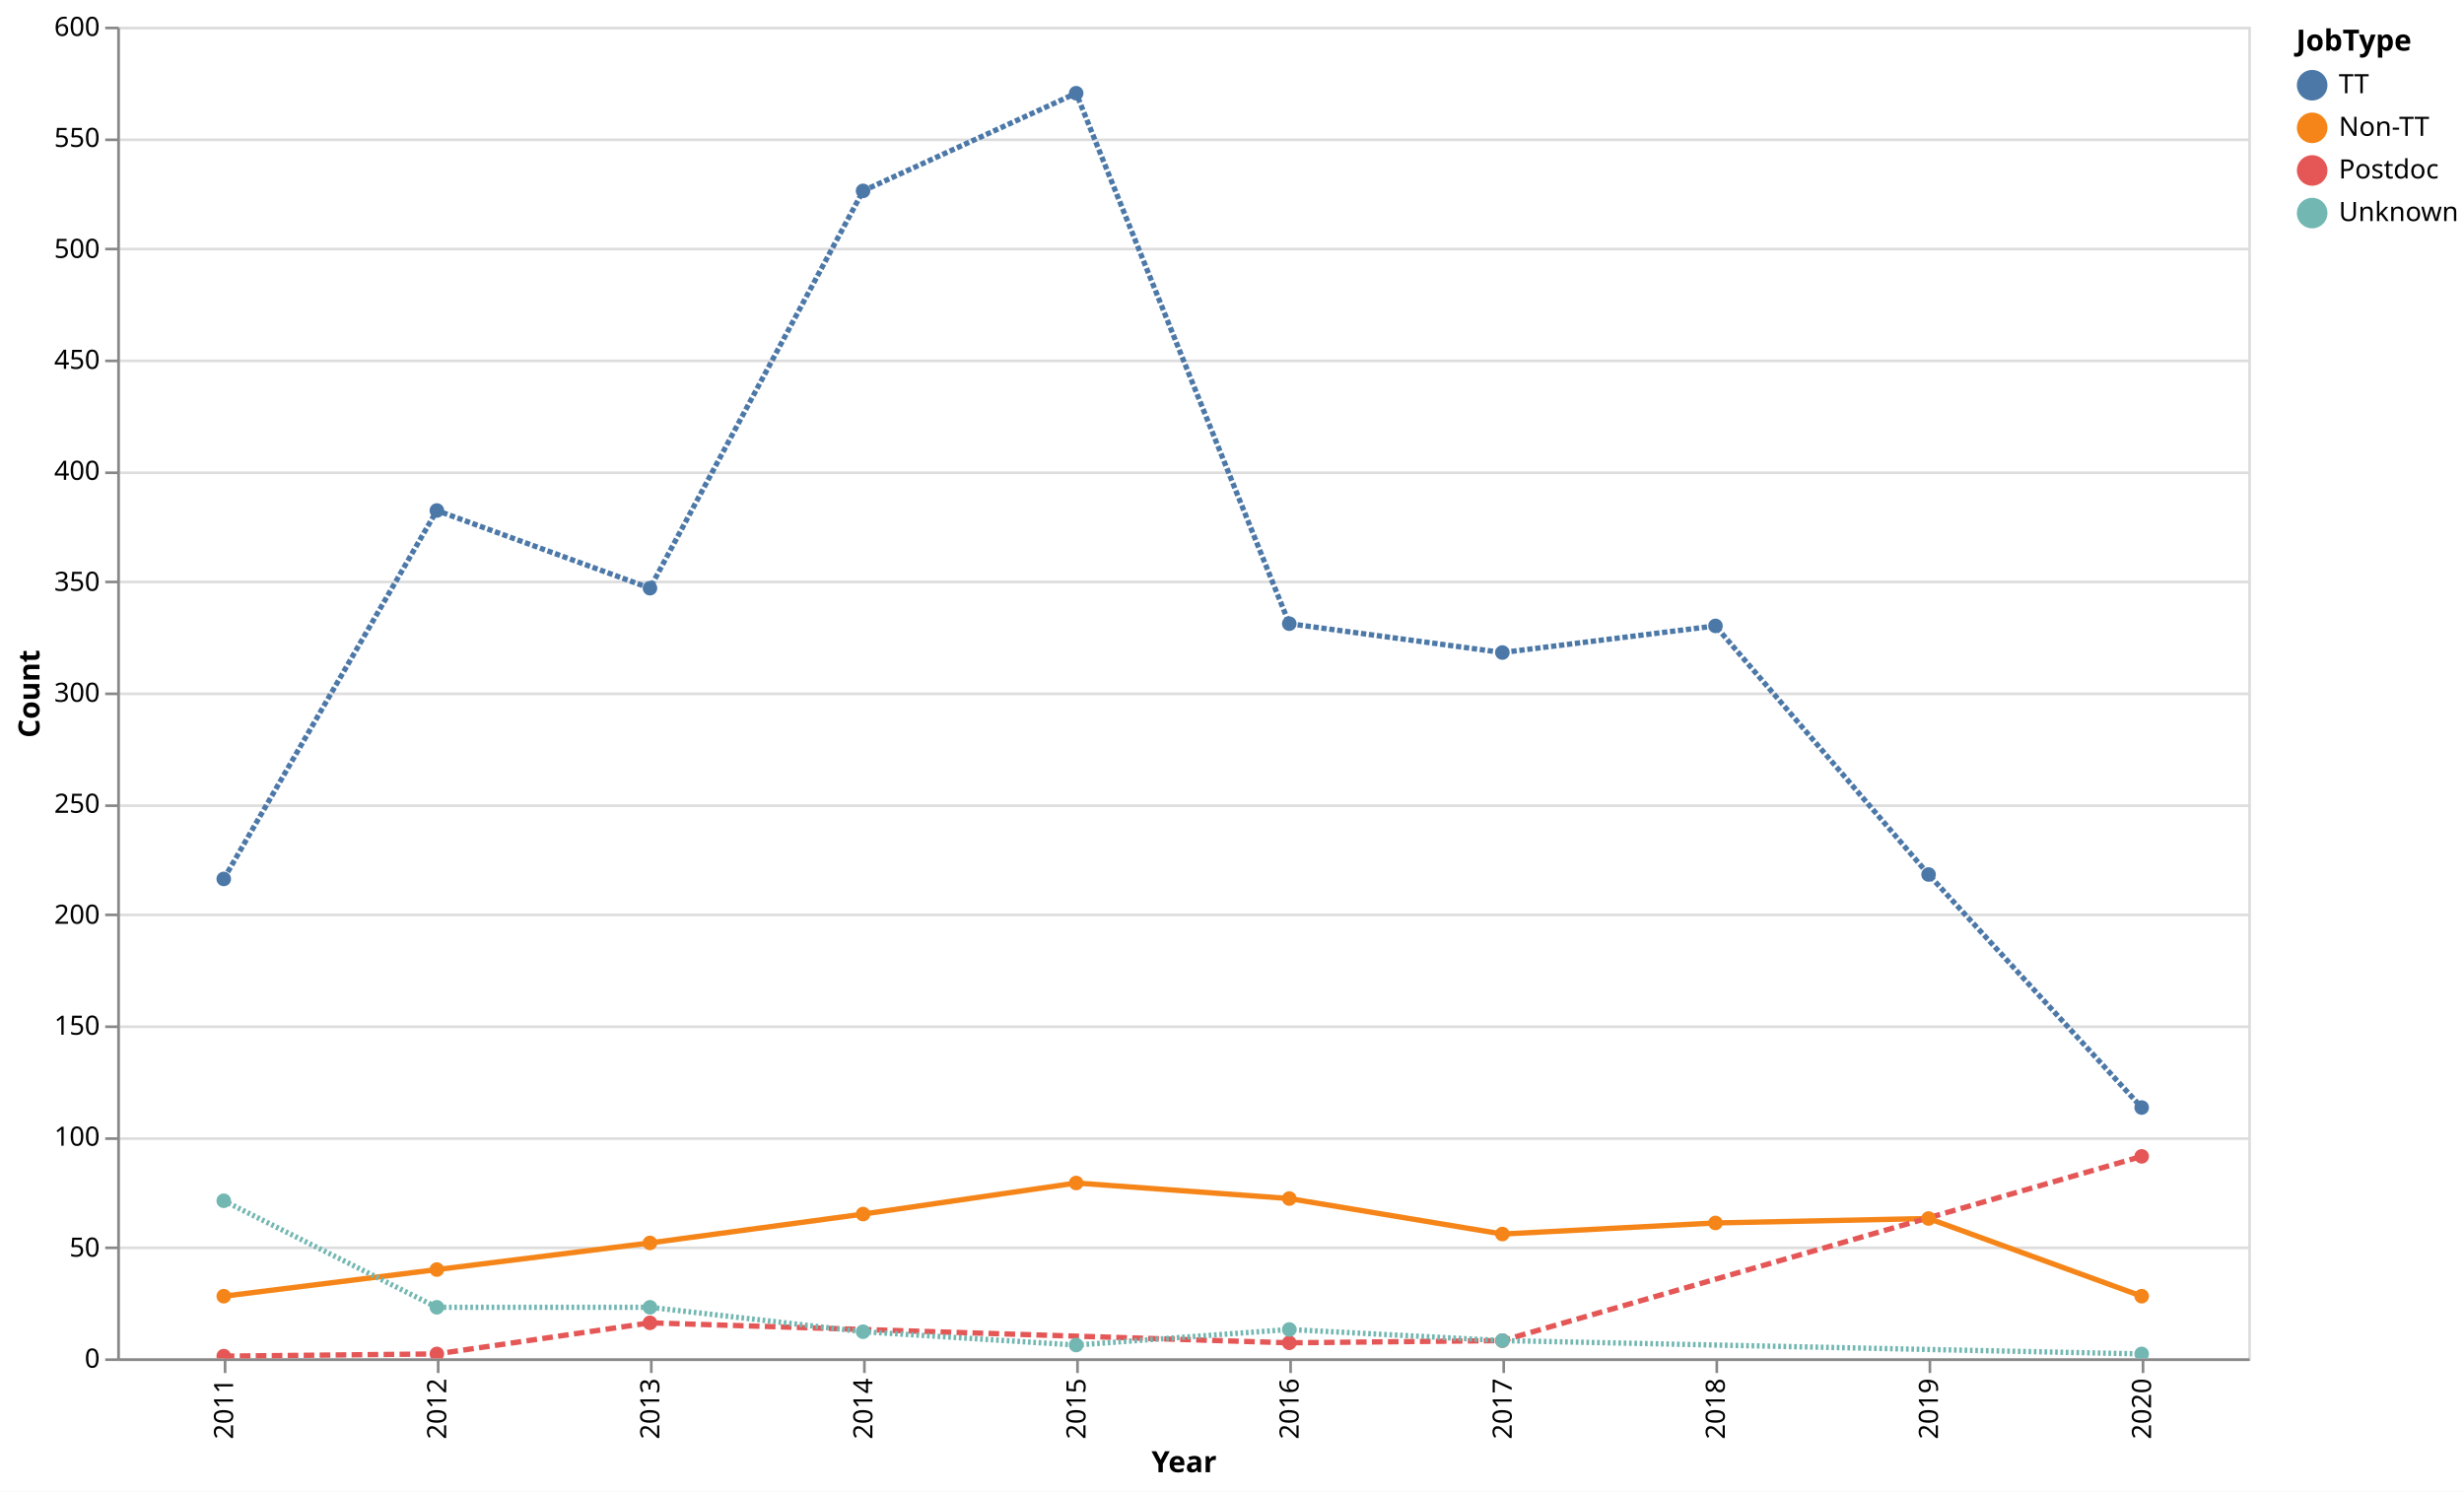
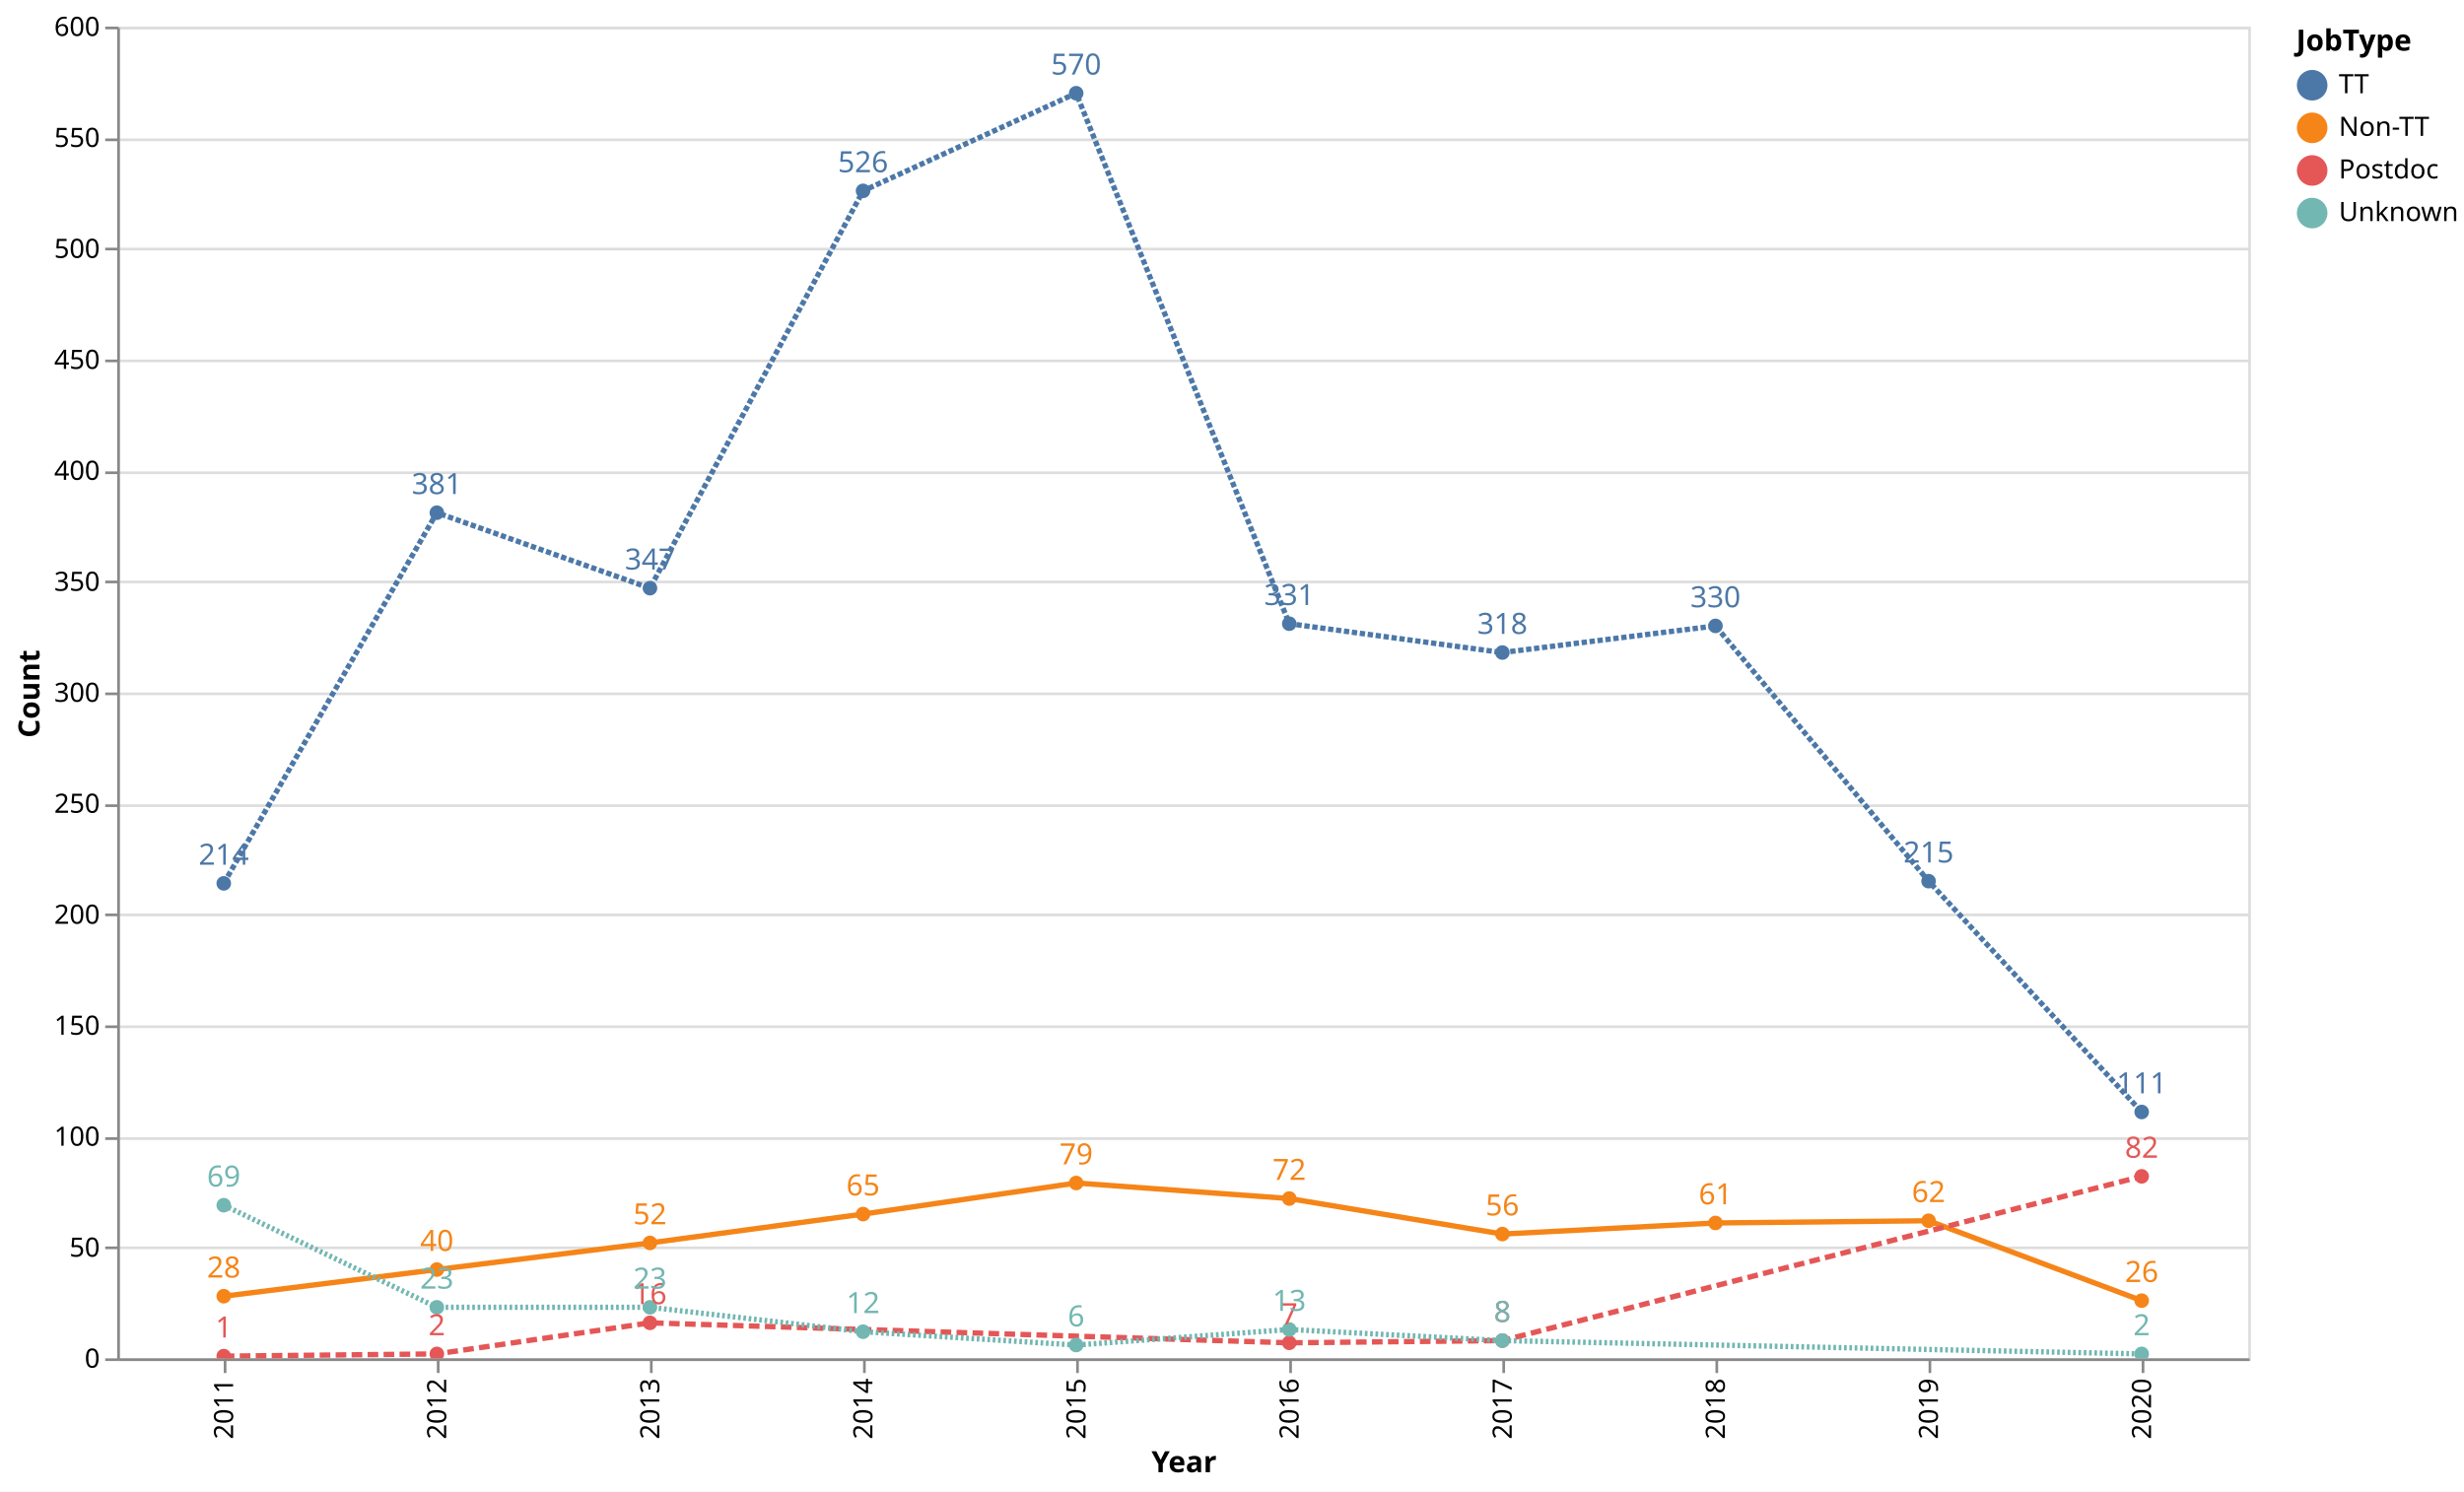
<svg xmlns="http://www.w3.org/2000/svg" version="1.1" class="marks" width="925" height="560" viewBox="0 0 925 560">
  <rect width="925" height="560" fill="white" />
  <g fill="none" stroke-miterlimit="10" transform="translate(44,10)">
    <g class="mark-group role-frame root" role="graphics-object" aria-roledescription="group mark container">
      <g transform="translate(0,0)">
        <path class="background" aria-hidden="true" d="M0.5,0.5h800v500h-800Z" stroke="#ddd" />
        <g>
          <g class="mark-group role-axis" role="graphics-symbol" aria-roledescription="axis" aria-label="Y-axis for a linear scale with values from 0 to 600">
            <g transform="translate(0.5,0.5)">
              <path class="background" aria-hidden="true" d="M0,0h0v0h0Z" pointer-events="none" />
              <g>
                <g class="mark-rule role-axis-grid" pointer-events="none">
                  <line transform="translate(0,500)" x2="800" y2="0" stroke="#ddd" stroke-width="1" opacity="1" />
                  <line transform="translate(0,458)" x2="800" y2="0" stroke="#ddd" stroke-width="1" opacity="1" />
                  <line transform="translate(0,417)" x2="800" y2="0" stroke="#ddd" stroke-width="1" opacity="1" />
                  <line transform="translate(0,375)" x2="800" y2="0" stroke="#ddd" stroke-width="1" opacity="1" />
                  <line transform="translate(0,333)" x2="800" y2="0" stroke="#ddd" stroke-width="1" opacity="1" />
                  <line transform="translate(0,292)" x2="800" y2="0" stroke="#ddd" stroke-width="1" opacity="1" />
                  <line transform="translate(0,250)" x2="800" y2="0" stroke="#ddd" stroke-width="1" opacity="1" />
                  <line transform="translate(0,208)" x2="800" y2="0" stroke="#ddd" stroke-width="1" opacity="1" />
                  <line transform="translate(0,167)" x2="800" y2="0" stroke="#ddd" stroke-width="1" opacity="1" />
                  <line transform="translate(0,125)" x2="800" y2="0" stroke="#ddd" stroke-width="1" opacity="1" />
                  <line transform="translate(0,83)" x2="800" y2="0" stroke="#ddd" stroke-width="1" opacity="1" />
                  <line transform="translate(0,42)" x2="800" y2="0" stroke="#ddd" stroke-width="1" opacity="1" />
                  <line transform="translate(0,0)" x2="800" y2="0" stroke="#ddd" stroke-width="1" opacity="1" />
                </g>
              </g>
              <path class="foreground" aria-hidden="true" d="" pointer-events="none" display="none" />
            </g>
          </g>
          <g class="mark-group role-axis" role="graphics-symbol" aria-roledescription="axis" aria-label="X-axis titled 'Year' for a discrete scale with 10 values: 2011, 2012, 2013, 2014, 2015, ending with 2020">
            <g transform="translate(0.5,500.5)">
              <path class="background" aria-hidden="true" d="M0,0h0v0h0Z" pointer-events="none" />
              <g>
                <g class="mark-rule role-axis-tick" pointer-events="none">
                  <line transform="translate(40,0)" x2="0" y2="5" stroke="#888" stroke-width="1" opacity="1" />
                  <line transform="translate(120,0)" x2="0" y2="5" stroke="#888" stroke-width="1" opacity="1" />
                  <line transform="translate(200,0)" x2="0" y2="5" stroke="#888" stroke-width="1" opacity="1" />
                  <line transform="translate(280,0)" x2="0" y2="5" stroke="#888" stroke-width="1" opacity="1" />
                  <line transform="translate(360,0)" x2="0" y2="5" stroke="#888" stroke-width="1" opacity="1" />
                  <line transform="translate(440,0)" x2="0" y2="5" stroke="#888" stroke-width="1" opacity="1" />
                  <line transform="translate(520,0)" x2="0" y2="5" stroke="#888" stroke-width="1" opacity="1" />
                  <line transform="translate(600,0)" x2="0" y2="5" stroke="#888" stroke-width="1" opacity="1" />
                  <line transform="translate(680,0)" x2="0" y2="5" stroke="#888" stroke-width="1" opacity="1" />
                  <line transform="translate(760,0)" x2="0" y2="5" stroke="#888" stroke-width="1" opacity="1" />
                </g>
                <g class="mark-text role-axis-label" pointer-events="none">
                  <text text-anchor="end" transform="translate(40,7) rotate(270) translate(0,3)" font-family="sans-serif" font-size="10px" fill="#000" opacity="1">2011</text>
                  <text text-anchor="end" transform="translate(120,7) rotate(270) translate(0,3)" font-family="sans-serif" font-size="10px" fill="#000" opacity="1">2012</text>
                  <text text-anchor="end" transform="translate(200,7) rotate(270) translate(0,3)" font-family="sans-serif" font-size="10px" fill="#000" opacity="1">2013</text>
                  <text text-anchor="end" transform="translate(280,7) rotate(270) translate(0,3)" font-family="sans-serif" font-size="10px" fill="#000" opacity="1">2014</text>
                  <text text-anchor="end" transform="translate(360,7) rotate(270) translate(0,3)" font-family="sans-serif" font-size="10px" fill="#000" opacity="1">2015</text>
                  <text text-anchor="end" transform="translate(440,7) rotate(270) translate(0,3)" font-family="sans-serif" font-size="10px" fill="#000" opacity="1">2016</text>
                  <text text-anchor="end" transform="translate(520,7) rotate(270) translate(0,3)" font-family="sans-serif" font-size="10px" fill="#000" opacity="1">2017</text>
                  <text text-anchor="end" transform="translate(600,7) rotate(270) translate(0,3)" font-family="sans-serif" font-size="10px" fill="#000" opacity="1">2018</text>
                  <text text-anchor="end" transform="translate(680,7) rotate(270) translate(0,3)" font-family="sans-serif" font-size="10px" fill="#000" opacity="1">2019</text>
                  <text text-anchor="end" transform="translate(760,7) rotate(270) translate(0,3)" font-family="sans-serif" font-size="10px" fill="#000" opacity="1">2020</text>
                </g>
                <g class="mark-rule role-axis-domain" pointer-events="none">
                  <line transform="translate(0,0)" x2="800" y2="0" stroke="#888" stroke-width="1" opacity="1" />
                </g>
                <g class="mark-text role-axis-title" pointer-events="none">
                  <text text-anchor="middle" transform="translate(400,42.24609)" font-family="sans-serif" font-size="11px" font-weight="bold" fill="#000" opacity="1">Year</text>
                </g>
              </g>
              <path class="foreground" aria-hidden="true" d="" pointer-events="none" display="none" />
            </g>
          </g>
          <g class="mark-group role-axis" role="graphics-symbol" aria-roledescription="axis" aria-label="Y-axis titled 'Count' for a linear scale with values from 0 to 600">
            <g transform="translate(0.5,0.5)">
              <path class="background" aria-hidden="true" d="M0,0h0v0h0Z" pointer-events="none" />
              <g>
                <g class="mark-rule role-axis-tick" pointer-events="none">
                  <line transform="translate(0,500)" x2="-5" y2="0" stroke="#888" stroke-width="1" opacity="1" />
                  <line transform="translate(0,458)" x2="-5" y2="0" stroke="#888" stroke-width="1" opacity="1" />
                  <line transform="translate(0,417)" x2="-5" y2="0" stroke="#888" stroke-width="1" opacity="1" />
                  <line transform="translate(0,375)" x2="-5" y2="0" stroke="#888" stroke-width="1" opacity="1" />
                  <line transform="translate(0,333)" x2="-5" y2="0" stroke="#888" stroke-width="1" opacity="1" />
                  <line transform="translate(0,292)" x2="-5" y2="0" stroke="#888" stroke-width="1" opacity="1" />
                  <line transform="translate(0,250)" x2="-5" y2="0" stroke="#888" stroke-width="1" opacity="1" />
                  <line transform="translate(0,208)" x2="-5" y2="0" stroke="#888" stroke-width="1" opacity="1" />
                  <line transform="translate(0,167)" x2="-5" y2="0" stroke="#888" stroke-width="1" opacity="1" />
                  <line transform="translate(0,125)" x2="-5" y2="0" stroke="#888" stroke-width="1" opacity="1" />
                  <line transform="translate(0,83)" x2="-5" y2="0" stroke="#888" stroke-width="1" opacity="1" />
                  <line transform="translate(0,42)" x2="-5" y2="0" stroke="#888" stroke-width="1" opacity="1" />
                  <line transform="translate(0,0)" x2="-5" y2="0" stroke="#888" stroke-width="1" opacity="1" />
                </g>
                <g class="mark-text role-axis-label" pointer-events="none">
                  <text text-anchor="end" transform="translate(-7,503)" font-family="sans-serif" font-size="10px" fill="#000" opacity="1">0</text>
                  <text text-anchor="end" transform="translate(-7,461.3333)" font-family="sans-serif" font-size="10px" fill="#000" opacity="1">50</text>
                  <text text-anchor="end" transform="translate(-7,419.6667)" font-family="sans-serif" font-size="10px" fill="#000" opacity="1">100</text>
                  <text text-anchor="end" transform="translate(-7,378)" font-family="sans-serif" font-size="10px" fill="#000" opacity="1">150</text>
                  <text text-anchor="end" transform="translate(-7,336.3333)" font-family="sans-serif" font-size="10px" fill="#000" opacity="1">200</text>
                  <text text-anchor="end" transform="translate(-7,294.6667)" font-family="sans-serif" font-size="10px" fill="#000" opacity="1">250</text>
                  <text text-anchor="end" transform="translate(-7,253)" font-family="sans-serif" font-size="10px" fill="#000" opacity="1">300</text>
                  <text text-anchor="end" transform="translate(-7,211.3333)" font-family="sans-serif" font-size="10px" fill="#000" opacity="1">350</text>
                  <text text-anchor="end" transform="translate(-7,169.6667)" font-family="sans-serif" font-size="10px" fill="#000" opacity="1">400</text>
                  <text text-anchor="end" transform="translate(-7,128)" font-family="sans-serif" font-size="10px" fill="#000" opacity="1">450</text>
                  <text text-anchor="end" transform="translate(-7,86.33333)" font-family="sans-serif" font-size="10px" fill="#000" opacity="1">500</text>
                  <text text-anchor="end" transform="translate(-7,44.66667)" font-family="sans-serif" font-size="10px" fill="#000" opacity="1">550</text>
                  <text text-anchor="end" transform="translate(-7,3)" font-family="sans-serif" font-size="10px" fill="#000" opacity="1">600</text>
                </g>
                <g class="mark-rule role-axis-domain" pointer-events="none">
                  <line transform="translate(0,500)" x2="0" y2="-500" stroke="#888" stroke-width="1" opacity="1" />
                </g>
                <g class="mark-text role-axis-title" pointer-events="none">
                  <text text-anchor="middle" transform="translate(-27.68457,250) rotate(-90) translate(0,-2)" font-family="sans-serif" font-size="11px" font-weight="bold" fill="#000" opacity="1">Count</text>
                </g>
              </g>
              <path class="foreground" aria-hidden="true" d="" pointer-events="none" display="none" />
            </g>
          </g>
-           <g class="mark-group role-scope layer_0_pathgroup" role="graphics-object" aria-roledescription="group mark container">
+           <g class="mark-group role-scope layer_0_layer_0_pathgroup" role="graphics-object" aria-roledescription="group mark container">
            <g transform="translate(0,0)">
              <path class="background" aria-hidden="true" d="M0,0h800v500h-800Z" />
              <g>
-                 <g class="mark-line role-mark layer_0_marks" clip-path="url(#clip3)" role="graphics-symbol" aria-roledescription="line mark container">
-                   <path d="M40,476.667L120,466.667L200,456.667L280,445.833L360,434.167L440,440L520,453.333L600,449.167L680,447.5L760,476.667" stroke="#f58518" stroke-width="2" stroke-dasharray="1,0" />
+                 <g class="mark-line role-mark layer_0_layer_0_marks" clip-path="url(#clip4)" role="graphics-symbol" aria-roledescription="line mark container">
+                   <path d="M40,476.667L120,466.667L200,456.667L280,445.833L360,434.167L440,440L520,453.333L600,449.167L680,448.333L760,478.333" stroke="#f58518" stroke-width="2" stroke-dasharray="1,0" />
                </g>
              </g>
              <path class="foreground" aria-hidden="true" d="" display="none" />
            </g>
            <g transform="translate(0,0)">
              <path class="background" aria-hidden="true" d="M0,0h800v500h-800Z" />
              <g>
-                 <g class="mark-line role-mark layer_0_marks" clip-path="url(#clip4)" role="graphics-symbol" aria-roledescription="line mark container">
-                   <path d="M40,499.167L120,498.333L200,486.667L440,494.167L520,493.333L760,424.167" stroke="#e45756" stroke-width="2" stroke-dasharray="4,2" />
+                 <g class="mark-line role-mark layer_0_layer_0_marks" clip-path="url(#clip5)" role="graphics-symbol" aria-roledescription="line mark container">
+                   <path d="M40,499.167L120,498.333L200,486.667L440,494.167L520,493.333L760,431.667" stroke="#e45756" stroke-width="2" stroke-dasharray="4,2" />
                </g>
              </g>
              <path class="foreground" aria-hidden="true" d="" display="none" />
            </g>
            <g transform="translate(0,0)">
              <path class="background" aria-hidden="true" d="M0,0h800v500h-800Z" />
              <g>
-                 <g class="mark-line role-mark layer_0_marks" clip-path="url(#clip5)" role="graphics-symbol" aria-roledescription="line mark container">
-                   <path d="M40,320L120,181.667L200,210.833L280,61.667L360,25L440,224.167L520,235L600,225L680,318.333L760,405.833" stroke="#4c78a8" stroke-width="2" stroke-dasharray="2,1" />
+                 <g class="mark-line role-mark layer_0_layer_0_marks" clip-path="url(#clip6)" role="graphics-symbol" aria-roledescription="line mark container">
+                   <path d="M40,321.667L120,182.5L200,210.833L280,61.667L360,25L440,224.167L520,235L600,225L680,320.833L760,407.5" stroke="#4c78a8" stroke-width="2" stroke-dasharray="2,1" />
                </g>
              </g>
              <path class="foreground" aria-hidden="true" d="" display="none" />
            </g>
            <g transform="translate(0,0)">
              <path class="background" aria-hidden="true" d="M0,0h800v500h-800Z" />
              <g>
-                 <g class="mark-line role-mark layer_0_marks" clip-path="url(#clip6)" role="graphics-symbol" aria-roledescription="line mark container">
-                   <path d="M40,440.833L120,480.833L200,480.833L280,490L360,495L440,489.167L520,493.333L760,498.333" stroke="#72b7b2" stroke-width="2" stroke-dasharray="1,1" />
+                 <g class="mark-line role-mark layer_0_layer_0_marks" clip-path="url(#clip7)" role="graphics-symbol" aria-roledescription="line mark container">
+                   <path d="M40,442.5L120,480.833L200,480.833L280,490L360,495L440,489.167L520,493.333L760,498.333" stroke="#72b7b2" stroke-width="2" stroke-dasharray="1,1" />
                </g>
              </g>
              <path class="foreground" aria-hidden="true" d="" display="none" />
            </g>
          </g>
-           <g class="mark-symbol role-mark layer_1_marks" clip-path="url(#clip7)" role="graphics-symbol" aria-roledescription="symbol mark container" pointer-events="none">
+           <g class="mark-symbol role-mark layer_0_layer_1_marks" clip-path="url(#clip8)" role="graphics-symbol" aria-roledescription="symbol mark container" pointer-events="none">
            <path transform="translate(40,476.6667)" d="M2.739,0A2.739,2.739,0,1,1,-2.739,0A2.739,2.739,0,1,1,2.739,0" fill="#f58518" stroke-width="2" stroke-dasharray="1,0" opacity="1" />
            <path transform="translate(120,466.6667)" d="M2.739,0A2.739,2.739,0,1,1,-2.739,0A2.739,2.739,0,1,1,2.739,0" fill="#f58518" stroke-width="2" stroke-dasharray="1,0" opacity="1" />
            <path transform="translate(200,456.6667)" d="M2.739,0A2.739,2.739,0,1,1,-2.739,0A2.739,2.739,0,1,1,2.739,0" fill="#f58518" stroke-width="2" stroke-dasharray="1,0" opacity="1" />
            <path transform="translate(280,445.8333)" d="M2.739,0A2.739,2.739,0,1,1,-2.739,0A2.739,2.739,0,1,1,2.739,0" fill="#f58518" stroke-width="2" stroke-dasharray="1,0" opacity="1" />
            <path transform="translate(360,434.1667)" d="M2.739,0A2.739,2.739,0,1,1,-2.739,0A2.739,2.739,0,1,1,2.739,0" fill="#f58518" stroke-width="2" stroke-dasharray="1,0" opacity="1" />
            <path transform="translate(440,440)" d="M2.739,0A2.739,2.739,0,1,1,-2.739,0A2.739,2.739,0,1,1,2.739,0" fill="#f58518" stroke-width="2" stroke-dasharray="1,0" opacity="1" />
            <path transform="translate(520,453.3333)" d="M2.739,0A2.739,2.739,0,1,1,-2.739,0A2.739,2.739,0,1,1,2.739,0" fill="#f58518" stroke-width="2" stroke-dasharray="1,0" opacity="1" />
            <path transform="translate(600,449.1667)" d="M2.739,0A2.739,2.739,0,1,1,-2.739,0A2.739,2.739,0,1,1,2.739,0" fill="#f58518" stroke-width="2" stroke-dasharray="1,0" opacity="1" />
-             <path transform="translate(680,447.5)" d="M2.739,0A2.739,2.739,0,1,1,-2.739,0A2.739,2.739,0,1,1,2.739,0" fill="#f58518" stroke-width="2" stroke-dasharray="1,0" opacity="1" />
-             <path transform="translate(760,476.6667)" d="M2.739,0A2.739,2.739,0,1,1,-2.739,0A2.739,2.739,0,1,1,2.739,0" fill="#f58518" stroke-width="2" stroke-dasharray="1,0" opacity="1" />
+             <path transform="translate(680,448.3333)" d="M2.739,0A2.739,2.739,0,1,1,-2.739,0A2.739,2.739,0,1,1,2.739,0" fill="#f58518" stroke-width="2" stroke-dasharray="1,0" opacity="1" />
+             <path transform="translate(760,478.3333)" d="M2.739,0A2.739,2.739,0,1,1,-2.739,0A2.739,2.739,0,1,1,2.739,0" fill="#f58518" stroke-width="2" stroke-dasharray="1,0" opacity="1" />
            <path transform="translate(40,499.1667)" d="M2.739,0A2.739,2.739,0,1,1,-2.739,0A2.739,2.739,0,1,1,2.739,0" fill="#e45756" stroke-width="2" stroke-dasharray="4,2" opacity="1" />
            <path transform="translate(120,498.3333)" d="M2.739,0A2.739,2.739,0,1,1,-2.739,0A2.739,2.739,0,1,1,2.739,0" fill="#e45756" stroke-width="2" stroke-dasharray="4,2" opacity="1" />
            <path transform="translate(200,486.6667)" d="M2.739,0A2.739,2.739,0,1,1,-2.739,0A2.739,2.739,0,1,1,2.739,0" fill="#e45756" stroke-width="2" stroke-dasharray="4,2" opacity="1" />
            <path transform="translate(440,494.1667)" d="M2.739,0A2.739,2.739,0,1,1,-2.739,0A2.739,2.739,0,1,1,2.739,0" fill="#e45756" stroke-width="2" stroke-dasharray="4,2" opacity="1" />
            <path transform="translate(520,493.3333)" d="M2.739,0A2.739,2.739,0,1,1,-2.739,0A2.739,2.739,0,1,1,2.739,0" fill="#e45756" stroke-width="2" stroke-dasharray="4,2" opacity="1" />
-             <path transform="translate(760,424.1667)" d="M2.739,0A2.739,2.739,0,1,1,-2.739,0A2.739,2.739,0,1,1,2.739,0" fill="#e45756" stroke-width="2" stroke-dasharray="4,2" opacity="1" />
-             <path transform="translate(40,320)" d="M2.739,0A2.739,2.739,0,1,1,-2.739,0A2.739,2.739,0,1,1,2.739,0" fill="#4c78a8" stroke-width="2" stroke-dasharray="2,1" opacity="1" />
-             <path transform="translate(120,181.6667)" d="M2.739,0A2.739,2.739,0,1,1,-2.739,0A2.739,2.739,0,1,1,2.739,0" fill="#4c78a8" stroke-width="2" stroke-dasharray="2,1" opacity="1" />
+             <path transform="translate(760,431.6667)" d="M2.739,0A2.739,2.739,0,1,1,-2.739,0A2.739,2.739,0,1,1,2.739,0" fill="#e45756" stroke-width="2" stroke-dasharray="4,2" opacity="1" />
+             <path transform="translate(40,321.6667)" d="M2.739,0A2.739,2.739,0,1,1,-2.739,0A2.739,2.739,0,1,1,2.739,0" fill="#4c78a8" stroke-width="2" stroke-dasharray="2,1" opacity="1" />
+             <path transform="translate(120,182.5)" d="M2.739,0A2.739,2.739,0,1,1,-2.739,0A2.739,2.739,0,1,1,2.739,0" fill="#4c78a8" stroke-width="2" stroke-dasharray="2,1" opacity="1" />
            <path transform="translate(200,210.8333)" d="M2.739,0A2.739,2.739,0,1,1,-2.739,0A2.739,2.739,0,1,1,2.739,0" fill="#4c78a8" stroke-width="2" stroke-dasharray="2,1" opacity="1" />
            <path transform="translate(280,61.66667)" d="M2.739,0A2.739,2.739,0,1,1,-2.739,0A2.739,2.739,0,1,1,2.739,0" fill="#4c78a8" stroke-width="2" stroke-dasharray="2,1" opacity="1" />
            <path transform="translate(360,25)" d="M2.739,0A2.739,2.739,0,1,1,-2.739,0A2.739,2.739,0,1,1,2.739,0" fill="#4c78a8" stroke-width="2" stroke-dasharray="2,1" opacity="1" />
            <path transform="translate(440,224.1667)" d="M2.739,0A2.739,2.739,0,1,1,-2.739,0A2.739,2.739,0,1,1,2.739,0" fill="#4c78a8" stroke-width="2" stroke-dasharray="2,1" opacity="1" />
            <path transform="translate(520,235)" d="M2.739,0A2.739,2.739,0,1,1,-2.739,0A2.739,2.739,0,1,1,2.739,0" fill="#4c78a8" stroke-width="2" stroke-dasharray="2,1" opacity="1" />
            <path transform="translate(600,225)" d="M2.739,0A2.739,2.739,0,1,1,-2.739,0A2.739,2.739,0,1,1,2.739,0" fill="#4c78a8" stroke-width="2" stroke-dasharray="2,1" opacity="1" />
-             <path transform="translate(680,318.3333)" d="M2.739,0A2.739,2.739,0,1,1,-2.739,0A2.739,2.739,0,1,1,2.739,0" fill="#4c78a8" stroke-width="2" stroke-dasharray="2,1" opacity="1" />
-             <path transform="translate(760,405.8333)" d="M2.739,0A2.739,2.739,0,1,1,-2.739,0A2.739,2.739,0,1,1,2.739,0" fill="#4c78a8" stroke-width="2" stroke-dasharray="2,1" opacity="1" />
-             <path transform="translate(40,440.8333)" d="M2.739,0A2.739,2.739,0,1,1,-2.739,0A2.739,2.739,0,1,1,2.739,0" fill="#72b7b2" stroke-width="2" stroke-dasharray="1,1" opacity="1" />
+             <path transform="translate(680,320.8333)" d="M2.739,0A2.739,2.739,0,1,1,-2.739,0A2.739,2.739,0,1,1,2.739,0" fill="#4c78a8" stroke-width="2" stroke-dasharray="2,1" opacity="1" />
+             <path transform="translate(760,407.5)" d="M2.739,0A2.739,2.739,0,1,1,-2.739,0A2.739,2.739,0,1,1,2.739,0" fill="#4c78a8" stroke-width="2" stroke-dasharray="2,1" opacity="1" />
+             <path transform="translate(40,442.5)" d="M2.739,0A2.739,2.739,0,1,1,-2.739,0A2.739,2.739,0,1,1,2.739,0" fill="#72b7b2" stroke-width="2" stroke-dasharray="1,1" opacity="1" />
            <path transform="translate(120,480.8333)" d="M2.739,0A2.739,2.739,0,1,1,-2.739,0A2.739,2.739,0,1,1,2.739,0" fill="#72b7b2" stroke-width="2" stroke-dasharray="1,1" opacity="1" />
            <path transform="translate(200,480.8333)" d="M2.739,0A2.739,2.739,0,1,1,-2.739,0A2.739,2.739,0,1,1,2.739,0" fill="#72b7b2" stroke-width="2" stroke-dasharray="1,1" opacity="1" />
            <path transform="translate(280,490)" d="M2.739,0A2.739,2.739,0,1,1,-2.739,0A2.739,2.739,0,1,1,2.739,0" fill="#72b7b2" stroke-width="2" stroke-dasharray="1,1" opacity="1" />
            <path transform="translate(360,495)" d="M2.739,0A2.739,2.739,0,1,1,-2.739,0A2.739,2.739,0,1,1,2.739,0" fill="#72b7b2" stroke-width="2" stroke-dasharray="1,1" opacity="1" />
            <path transform="translate(440,489.1667)" d="M2.739,0A2.739,2.739,0,1,1,-2.739,0A2.739,2.739,0,1,1,2.739,0" fill="#72b7b2" stroke-width="2" stroke-dasharray="1,1" opacity="1" />
            <path transform="translate(520,493.3333)" d="M2.739,0A2.739,2.739,0,1,1,-2.739,0A2.739,2.739,0,1,1,2.739,0" fill="#72b7b2" stroke-width="2" stroke-dasharray="1,1" opacity="1" />
            <path transform="translate(760,498.3333)" d="M2.739,0A2.739,2.739,0,1,1,-2.739,0A2.739,2.739,0,1,1,2.739,0" fill="#72b7b2" stroke-width="2" stroke-dasharray="1,1" opacity="1" />
+           </g>
+           <g class="mark-text role-mark layer_1_marks" clip-path="url(#clip9)" role="graphics-object" aria-roledescription="text mark container" pointer-events="none">
+             <text text-anchor="middle" transform="translate(40,469.6667)" font-family="sans-serif" font-size="11px" fill="#f58518">28</text>
+             <text text-anchor="middle" transform="translate(120,459.6667)" font-family="sans-serif" font-size="11px" fill="#f58518">40</text>
+             <text text-anchor="middle" transform="translate(200,449.6667)" font-family="sans-serif" font-size="11px" fill="#f58518">52</text>
+             <text text-anchor="middle" transform="translate(280,438.8333)" font-family="sans-serif" font-size="11px" fill="#f58518">65</text>
+             <text text-anchor="middle" transform="translate(360,427.1667)" font-family="sans-serif" font-size="11px" fill="#f58518">79</text>
+             <text text-anchor="middle" transform="translate(440,433)" font-family="sans-serif" font-size="11px" fill="#f58518">72</text>
+             <text text-anchor="middle" transform="translate(520,446.3333)" font-family="sans-serif" font-size="11px" fill="#f58518">56</text>
+             <text text-anchor="middle" transform="translate(600,442.1667)" font-family="sans-serif" font-size="11px" fill="#f58518">61</text>
+             <text text-anchor="middle" transform="translate(680,441.3333)" font-family="sans-serif" font-size="11px" fill="#f58518">62</text>
+             <text text-anchor="middle" transform="translate(760,471.3333)" font-family="sans-serif" font-size="11px" fill="#f58518">26</text>
+             <text text-anchor="middle" transform="translate(40,492.1667)" font-family="sans-serif" font-size="11px" fill="#e45756">1</text>
+             <text text-anchor="middle" transform="translate(120,491.3333)" font-family="sans-serif" font-size="11px" fill="#e45756">2</text>
+             <text text-anchor="middle" transform="translate(200,479.6667)" font-family="sans-serif" font-size="11px" fill="#e45756">16</text>
+             <text text-anchor="middle" transform="translate(440,487.1667)" font-family="sans-serif" font-size="11px" fill="#e45756">7</text>
+             <text text-anchor="middle" transform="translate(520,486.3333)" font-family="sans-serif" font-size="11px" fill="#e45756">8</text>
+             <text text-anchor="middle" transform="translate(760,424.6667)" font-family="sans-serif" font-size="11px" fill="#e45756">82</text>
+             <text text-anchor="middle" transform="translate(40,314.6667)" font-family="sans-serif" font-size="11px" fill="#4c78a8">214</text>
+             <text text-anchor="middle" transform="translate(120,175.5)" font-family="sans-serif" font-size="11px" fill="#4c78a8">381</text>
+             <text text-anchor="middle" transform="translate(200,203.8333)" font-family="sans-serif" font-size="11px" fill="#4c78a8">347</text>
+             <text text-anchor="middle" transform="translate(280,54.66667)" font-family="sans-serif" font-size="11px" fill="#4c78a8">526</text>
+             <text text-anchor="middle" transform="translate(360,18)" font-family="sans-serif" font-size="11px" fill="#4c78a8">570</text>
+             <text text-anchor="middle" transform="translate(440,217.1667)" font-family="sans-serif" font-size="11px" fill="#4c78a8">331</text>
+             <text text-anchor="middle" transform="translate(520,228)" font-family="sans-serif" font-size="11px" fill="#4c78a8">318</text>
+             <text text-anchor="middle" transform="translate(600,218)" font-family="sans-serif" font-size="11px" fill="#4c78a8">330</text>
+             <text text-anchor="middle" transform="translate(680,313.8333)" font-family="sans-serif" font-size="11px" fill="#4c78a8">215</text>
+             <text text-anchor="middle" transform="translate(760,400.5)" font-family="sans-serif" font-size="11px" fill="#4c78a8">111</text>
+             <text text-anchor="middle" transform="translate(40,435.5)" font-family="sans-serif" font-size="11px" fill="#72b7b2">69</text>
+             <text text-anchor="middle" transform="translate(120,473.8333)" font-family="sans-serif" font-size="11px" fill="#72b7b2">23</text>
+             <text text-anchor="middle" transform="translate(200,473.8333)" font-family="sans-serif" font-size="11px" fill="#72b7b2">23</text>
+             <text text-anchor="middle" transform="translate(280,483)" font-family="sans-serif" font-size="11px" fill="#72b7b2">12</text>
+             <text text-anchor="middle" transform="translate(360,488)" font-family="sans-serif" font-size="11px" fill="#72b7b2">6</text>
+             <text text-anchor="middle" transform="translate(440,482.1667)" font-family="sans-serif" font-size="11px" fill="#72b7b2">13</text>
+             <text text-anchor="middle" transform="translate(520,486.3333)" font-family="sans-serif" font-size="11px" fill="#72b7b2">8</text>
+             <text text-anchor="middle" transform="translate(760,491.3333)" font-family="sans-serif" font-size="11px" fill="#72b7b2">2</text>
          </g>
          <g class="mark-group role-legend" role="graphics-symbol" aria-roledescription="legend" aria-label="Symbol legend titled 'JobType' for fill color and stroke color with 4 values: TT, Non-TT, Postdoc, Unknown">
            <g transform="translate(818,0)">
              <path class="background" aria-hidden="true" d="M0,0h58v77h-58Z" pointer-events="none" />
              <g>
                <g class="mark-group role-legend-entry">
                  <g transform="translate(0,16)">
                    <path class="background" aria-hidden="true" d="M0,0h0v0h0Z" pointer-events="none" />
                    <g>
                      <g class="mark-group role-scope" role="graphics-object" aria-roledescription="group mark container">
                        <g transform="translate(0,0)">
                          <path class="background" aria-hidden="true" d="M0,0h57.689v12.5h-57.689Z" pointer-events="none" opacity="1" />
                          <g>
                            <g class="mark-symbol role-legend-symbol" pointer-events="none">
                              <path transform="translate(6,6)" d="M5,0A5,5,0,1,1,-5,0A5,5,0,1,1,5,0" fill="#4c78a8" stroke="#4c78a8" stroke-width="1.5" opacity="1" />
                            </g>
                            <g class="mark-text role-legend-label" pointer-events="none">
                              <text text-anchor="start" transform="translate(16,9)" font-family="sans-serif" font-size="10px" fill="#000" opacity="1">TT</text>
                            </g>
                          </g>
                          <path class="foreground" aria-hidden="true" d="" pointer-events="none" display="none" />
                        </g>
                        <g transform="translate(0,16)">
                          <path class="background" aria-hidden="true" d="M0,0h57.689v12.5h-57.689Z" pointer-events="none" opacity="1" />
                          <g>
                            <g class="mark-symbol role-legend-symbol" pointer-events="none">
                              <path transform="translate(6,6)" d="M5,0A5,5,0,1,1,-5,0A5,5,0,1,1,5,0" fill="#f58518" stroke="#f58518" stroke-width="1.5" opacity="1" />
                            </g>
                            <g class="mark-text role-legend-label" pointer-events="none">
                              <text text-anchor="start" transform="translate(16,9)" font-family="sans-serif" font-size="10px" fill="#000" opacity="1">Non-TT</text>
                            </g>
                          </g>
                          <path class="foreground" aria-hidden="true" d="" pointer-events="none" display="none" />
                        </g>
                        <g transform="translate(0,32)">
                          <path class="background" aria-hidden="true" d="M0,0h57.689v12.5h-57.689Z" pointer-events="none" opacity="1" />
                          <g>
                            <g class="mark-symbol role-legend-symbol" pointer-events="none">
                              <path transform="translate(6,6)" d="M5,0A5,5,0,1,1,-5,0A5,5,0,1,1,5,0" fill="#e45756" stroke="#e45756" stroke-width="1.5" opacity="1" />
                            </g>
                            <g class="mark-text role-legend-label" pointer-events="none">
                              <text text-anchor="start" transform="translate(16,9)" font-family="sans-serif" font-size="10px" fill="#000" opacity="1">Postdoc</text>
                            </g>
                          </g>
                          <path class="foreground" aria-hidden="true" d="" pointer-events="none" display="none" />
                        </g>
                        <g transform="translate(0,48)">
                          <path class="background" aria-hidden="true" d="M0,0h57.689v12.5h-57.689Z" pointer-events="none" opacity="1" />
                          <g>
                            <g class="mark-symbol role-legend-symbol" pointer-events="none">
                              <path transform="translate(6,6)" d="M5,0A5,5,0,1,1,-5,0A5,5,0,1,1,5,0" fill="#72b7b2" stroke="#72b7b2" stroke-width="1.5" opacity="1" />
                            </g>
                            <g class="mark-text role-legend-label" pointer-events="none">
                              <text text-anchor="start" transform="translate(16,9)" font-family="sans-serif" font-size="10px" fill="#000" opacity="1">Unknown</text>
                            </g>
                          </g>
                          <path class="foreground" aria-hidden="true" d="" pointer-events="none" display="none" />
                        </g>
                      </g>
                    </g>
                    <path class="foreground" aria-hidden="true" d="" pointer-events="none" display="none" />
                  </g>
                </g>
                <g class="mark-text role-legend-title" pointer-events="none">
                  <text text-anchor="start" transform="translate(0,9)" font-family="sans-serif" font-size="11px" font-weight="bold" fill="#000" opacity="1">JobType</text>
                </g>
              </g>
              <path class="foreground" aria-hidden="true" d="" pointer-events="none" display="none" />
            </g>
          </g>
        </g>
        <path class="foreground" aria-hidden="true" d="" display="none" />
      </g>
    </g>
  </g>
  <defs>
-     <clipPath id="clip3">
-       <rect x="0" y="0" width="800" height="500" />
-     </clipPath>
    <clipPath id="clip4">
      <rect x="0" y="0" width="800" height="500" />
    </clipPath>
    <clipPath id="clip5">
      <rect x="0" y="0" width="800" height="500" />
    </clipPath>
    <clipPath id="clip6">
      <rect x="0" y="0" width="800" height="500" />
    </clipPath>
    <clipPath id="clip7">
+       <rect x="0" y="0" width="800" height="500" />
+     </clipPath>
+     <clipPath id="clip8">
+       <rect x="0" y="0" width="800" height="500" />
+     </clipPath>
+     <clipPath id="clip9">
      <rect x="0" y="0" width="800" height="500" />
    </clipPath>
  </defs>
</svg>
